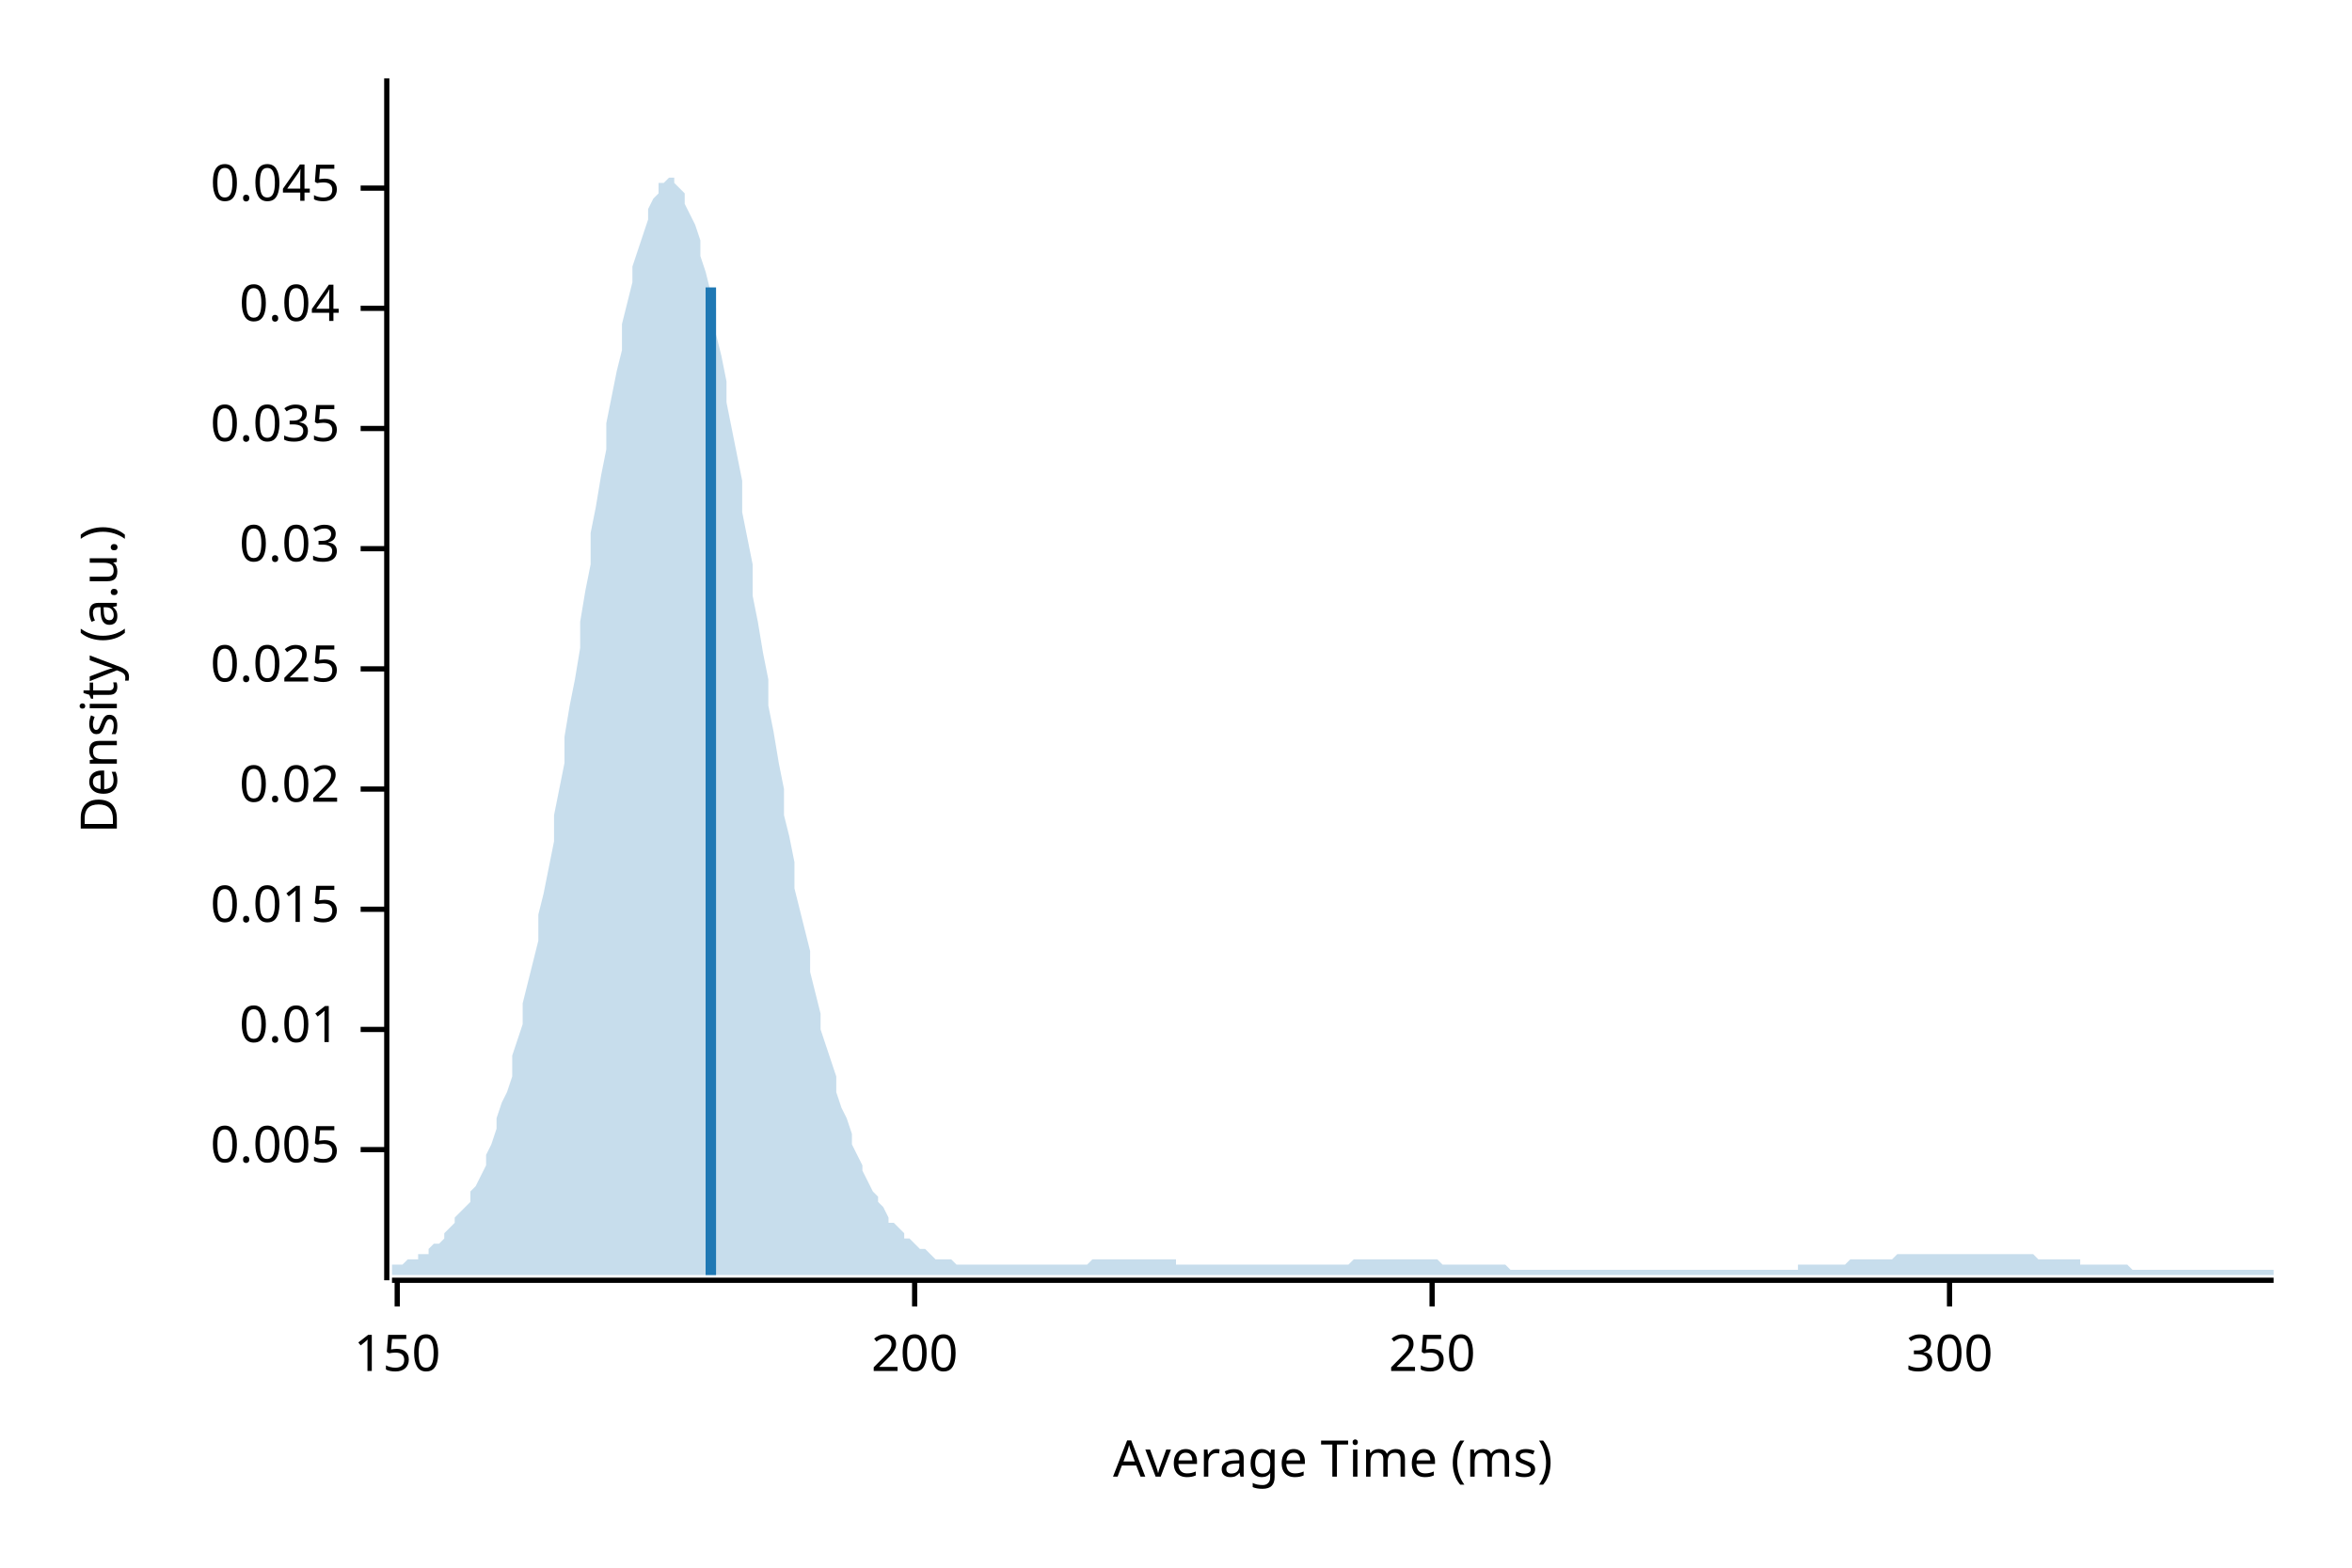
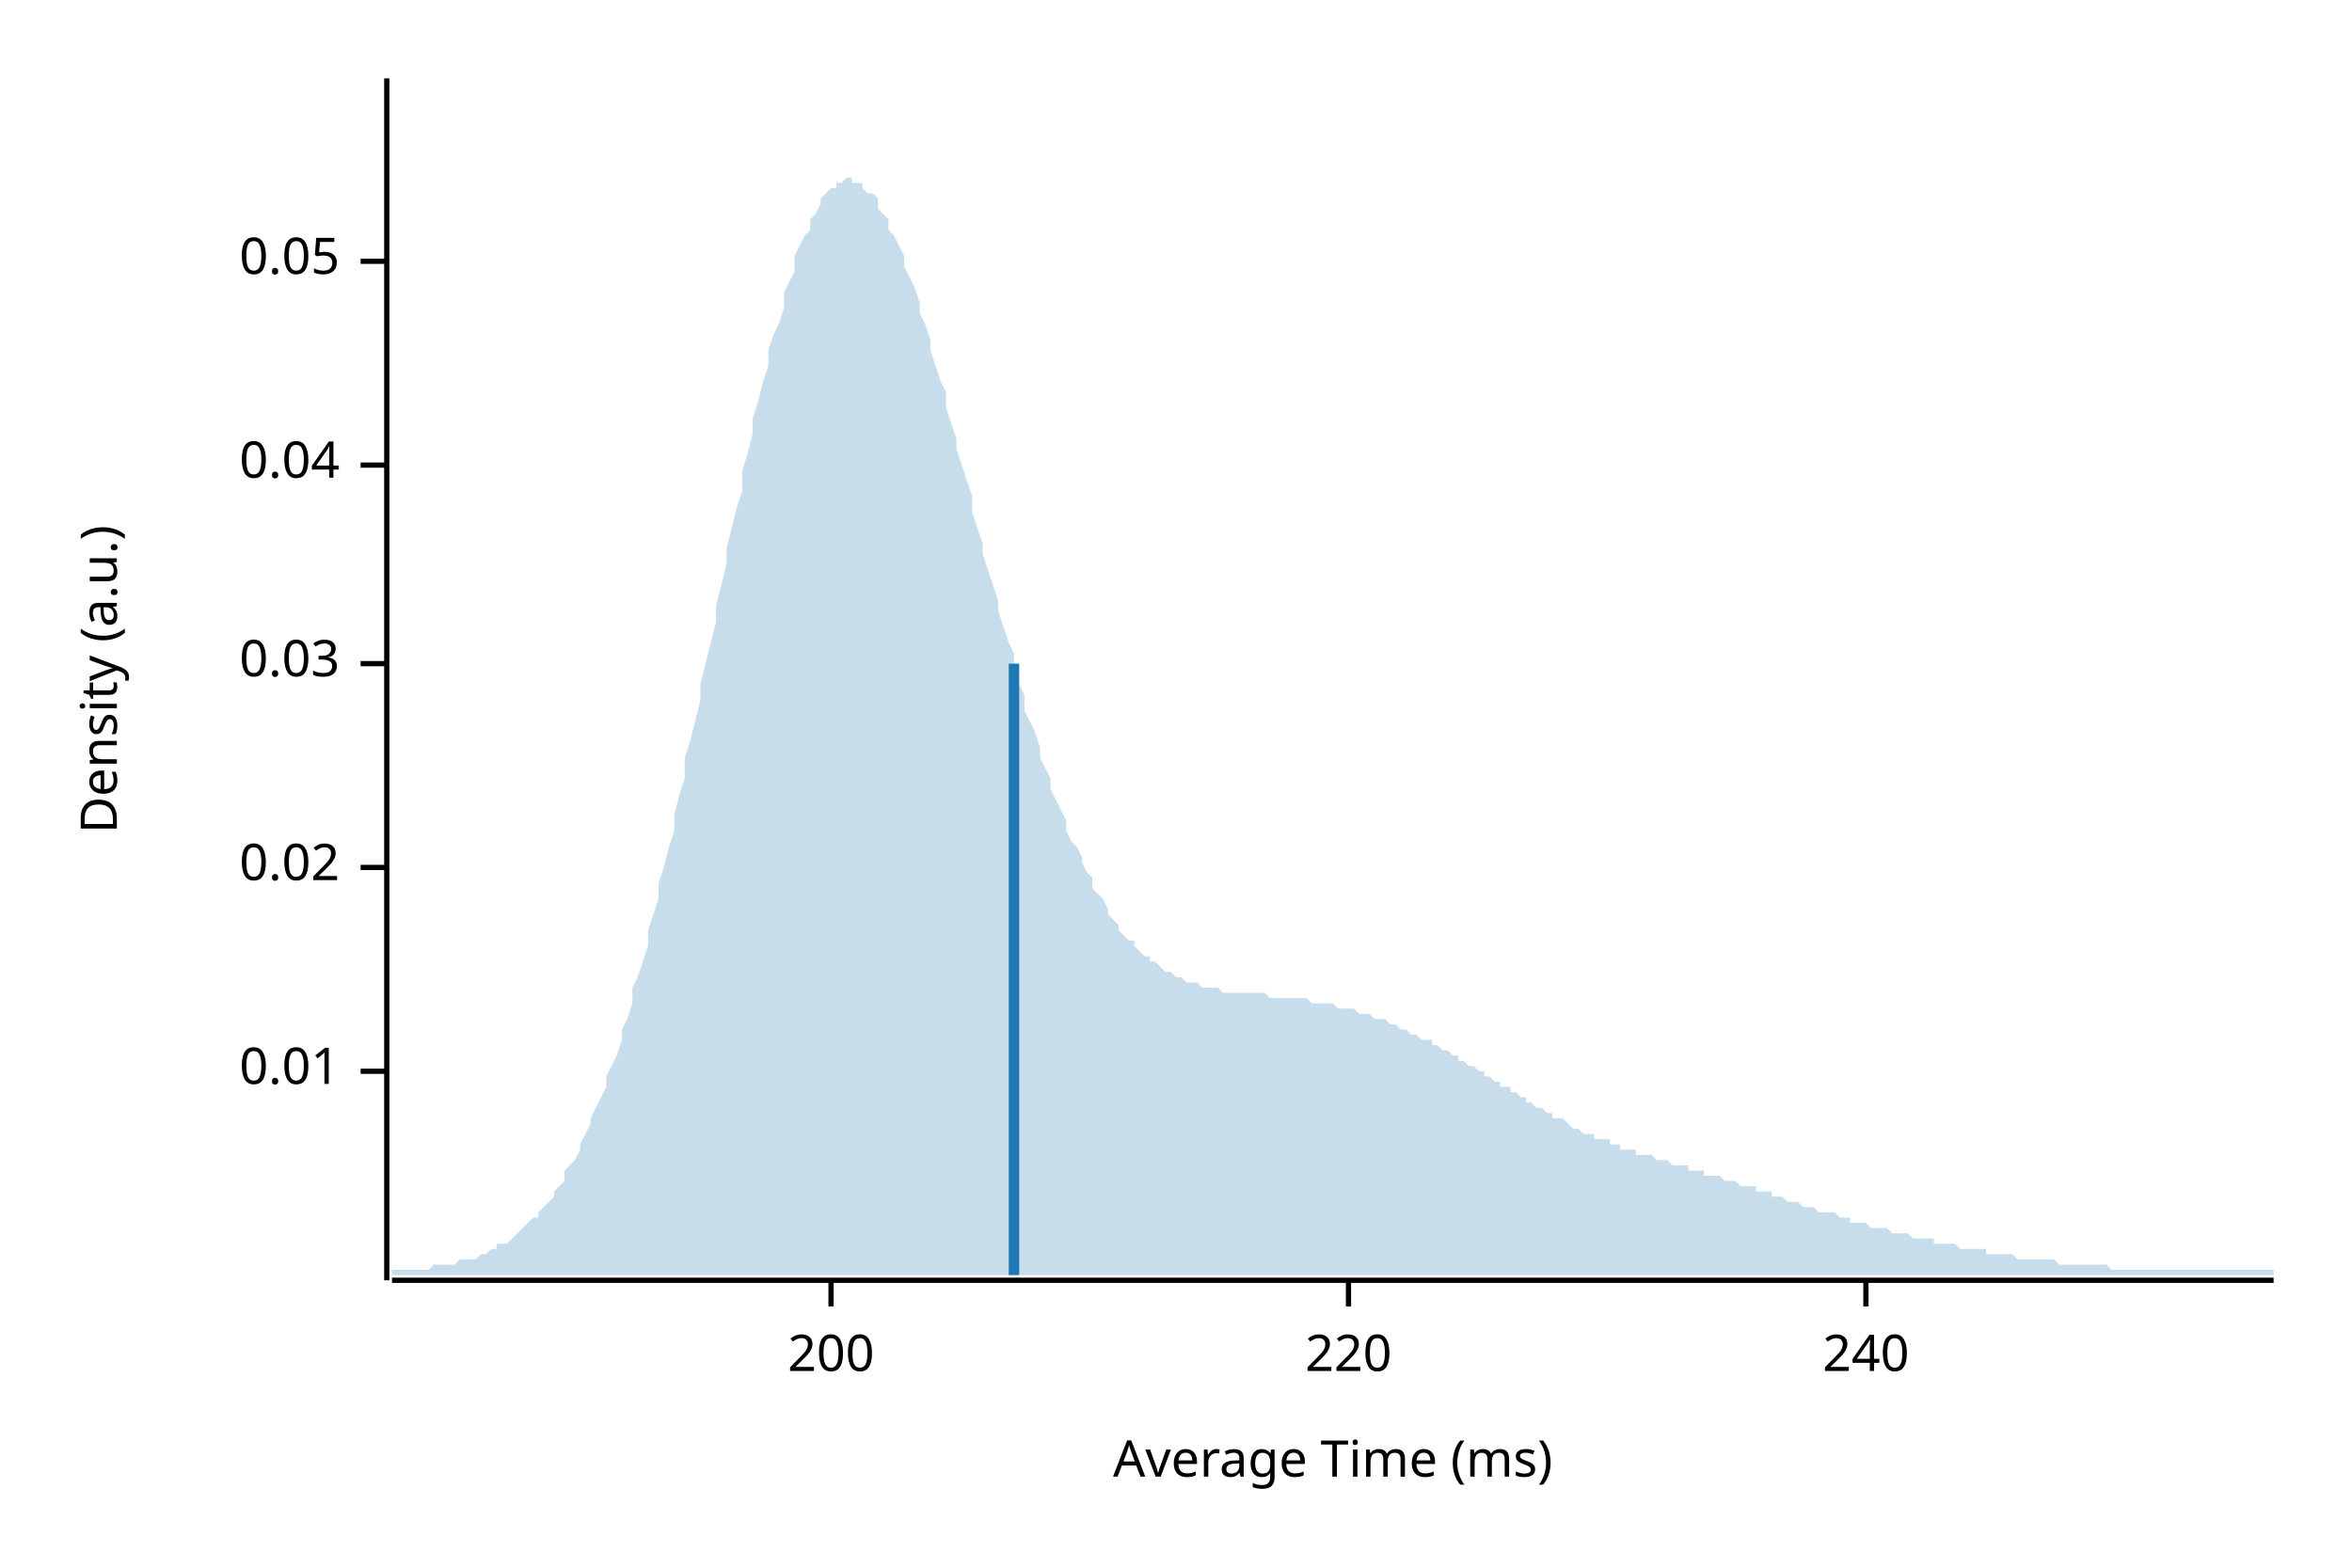
<svg xmlns="http://www.w3.org/2000/svg" width="450" height="300" viewBox="0 0 450 300">
  <text x="15" y="130" dy="0.76em" text-anchor="middle" font-family="sans-serif" font-size="9.677" opacity="1" fill="#000000" transform="rotate(270, 15, 130)">
Density (a.u.)
</text>
  <text x="255" y="285" dy="-0.5ex" text-anchor="middle" font-family="sans-serif" font-size="9.677" opacity="1" fill="#000000">
Average Time (ms)
</text>
  <polyline fill="none" opacity="1" stroke="#000000" stroke-width="1" points="74,15 74,245 " />
-   <text x="65" y="220" dy="0.5ex" text-anchor="end" font-family="sans-serif" font-size="9.677" opacity="1" fill="#000000">
- 0.005
- </text>
-   <polyline fill="none" opacity="1" stroke="#000000" stroke-width="1" points="69,220 74,220 " />
-   <text x="65" y="197" dy="0.5ex" text-anchor="end" font-family="sans-serif" font-size="9.677" opacity="1" fill="#000000">
+   <text x="65" y="205" dy="0.5ex" text-anchor="end" font-family="sans-serif" font-size="9.677" opacity="1" fill="#000000">
0.01
</text>
-   <polyline fill="none" opacity="1" stroke="#000000" stroke-width="1" points="69,197 74,197 " />
-   <text x="65" y="174" dy="0.5ex" text-anchor="end" font-family="sans-serif" font-size="9.677" opacity="1" fill="#000000">
- 0.015
- </text>
-   <polyline fill="none" opacity="1" stroke="#000000" stroke-width="1" points="69,174 74,174 " />
-   <text x="65" y="151" dy="0.5ex" text-anchor="end" font-family="sans-serif" font-size="9.677" opacity="1" fill="#000000">
+   <polyline fill="none" opacity="1" stroke="#000000" stroke-width="1" points="69,205 74,205 " />
+   <text x="65" y="166" dy="0.5ex" text-anchor="end" font-family="sans-serif" font-size="9.677" opacity="1" fill="#000000">
0.02
</text>
-   <polyline fill="none" opacity="1" stroke="#000000" stroke-width="1" points="69,151 74,151 " />
-   <text x="65" y="128" dy="0.5ex" text-anchor="end" font-family="sans-serif" font-size="9.677" opacity="1" fill="#000000">
- 0.025
- </text>
-   <polyline fill="none" opacity="1" stroke="#000000" stroke-width="1" points="69,128 74,128 " />
-   <text x="65" y="105" dy="0.5ex" text-anchor="end" font-family="sans-serif" font-size="9.677" opacity="1" fill="#000000">
+   <polyline fill="none" opacity="1" stroke="#000000" stroke-width="1" points="69,166 74,166 " />
+   <text x="65" y="127" dy="0.5ex" text-anchor="end" font-family="sans-serif" font-size="9.677" opacity="1" fill="#000000">
0.03
</text>
-   <polyline fill="none" opacity="1" stroke="#000000" stroke-width="1" points="69,105 74,105 " />
-   <text x="65" y="82" dy="0.5ex" text-anchor="end" font-family="sans-serif" font-size="9.677" opacity="1" fill="#000000">
- 0.035
- </text>
-   <polyline fill="none" opacity="1" stroke="#000000" stroke-width="1" points="69,82 74,82 " />
-   <text x="65" y="59" dy="0.5ex" text-anchor="end" font-family="sans-serif" font-size="9.677" opacity="1" fill="#000000">
+   <polyline fill="none" opacity="1" stroke="#000000" stroke-width="1" points="69,127 74,127 " />
+   <text x="65" y="89" dy="0.5ex" text-anchor="end" font-family="sans-serif" font-size="9.677" opacity="1" fill="#000000">
0.04
</text>
-   <polyline fill="none" opacity="1" stroke="#000000" stroke-width="1" points="69,59 74,59 " />
-   <text x="65" y="36" dy="0.5ex" text-anchor="end" font-family="sans-serif" font-size="9.677" opacity="1" fill="#000000">
- 0.045
+   <polyline fill="none" opacity="1" stroke="#000000" stroke-width="1" points="69,89 74,89 " />
+   <text x="65" y="50" dy="0.5ex" text-anchor="end" font-family="sans-serif" font-size="9.677" opacity="1" fill="#000000">
+ 0.05
</text>
-   <polyline fill="none" opacity="1" stroke="#000000" stroke-width="1" points="69,36 74,36 " />
+   <polyline fill="none" opacity="1" stroke="#000000" stroke-width="1" points="69,50 74,50 " />
  <polyline fill="none" opacity="1" stroke="#000000" stroke-width="1" points="75,245 435,245 " />
-   <text x="76" y="255" dy="0.76em" text-anchor="middle" font-family="sans-serif" font-size="9.677" opacity="1" fill="#000000">
- 150
- </text>
-   <polyline fill="none" opacity="1" stroke="#000000" stroke-width="1" points="76,245 76,250 " />
-   <text x="175" y="255" dy="0.76em" text-anchor="middle" font-family="sans-serif" font-size="9.677" opacity="1" fill="#000000">
+   <text x="159" y="255" dy="0.76em" text-anchor="middle" font-family="sans-serif" font-size="9.677" opacity="1" fill="#000000">
200
</text>
-   <polyline fill="none" opacity="1" stroke="#000000" stroke-width="1" points="175,245 175,250 " />
-   <text x="274" y="255" dy="0.76em" text-anchor="middle" font-family="sans-serif" font-size="9.677" opacity="1" fill="#000000">
- 250
+   <polyline fill="none" opacity="1" stroke="#000000" stroke-width="1" points="159,245 159,250 " />
+   <text x="258" y="255" dy="0.76em" text-anchor="middle" font-family="sans-serif" font-size="9.677" opacity="1" fill="#000000">
+ 220
</text>
-   <polyline fill="none" opacity="1" stroke="#000000" stroke-width="1" points="274,245 274,250 " />
-   <text x="373" y="255" dy="0.76em" text-anchor="middle" font-family="sans-serif" font-size="9.677" opacity="1" fill="#000000">
- 300
+   <polyline fill="none" opacity="1" stroke="#000000" stroke-width="1" points="258,245 258,250 " />
+   <text x="357" y="255" dy="0.76em" text-anchor="middle" font-family="sans-serif" font-size="9.677" opacity="1" fill="#000000">
+ 240
</text>
-   <polyline fill="none" opacity="1" stroke="#000000" stroke-width="1" points="373,245 373,250 " />
-   <polygon opacity="0.25" fill="#1F78B4" points="75,242 75,242 76,242 77,242 77,242 78,241 79,241 80,241 80,240 81,240 82,240 82,239 83,238 84,238 85,237 85,236 86,235 87,234 87,233 88,232 89,231 90,230 90,228 91,227 92,225 93,223 93,221 94,219 95,216 95,214 96,211 97,209 98,206 98,202 99,199 100,196 100,192 101,188 102,184 103,180 103,175 104,171 105,166 106,161 106,156 107,151 108,146 108,141 109,135 110,130 111,124 111,119 112,113 113,108 113,102 114,97 115,91 116,86 116,81 117,76 118,71 119,67 119,62 120,58 121,54 121,51 122,48 123,45 124,42 124,40 125,38 126,37 126,35 127,35 128,34 129,34 129,35 130,36 131,37 131,39 132,41 133,43 134,46 134,49 135,52 136,56 137,59 137,64 138,68 139,73 139,77 140,82 141,87 142,92 142,98 143,103 144,108 144,114 145,119 146,125 147,130 147,135 148,140 149,146 150,151 150,156 151,160 152,165 152,170 153,174 154,178 155,182 155,186 156,190 157,194 157,197 158,200 159,203 160,206 160,209 161,212 162,214 163,217 163,219 164,221 165,223 165,224 166,226 167,228 168,229 168,230 169,231 170,233 170,234 171,234 172,235 173,236 173,237 174,237 175,238 176,239 176,239 177,239 178,240 178,240 179,241 180,241 181,241 181,241 182,241 183,242 183,242 184,242 185,242 186,242 186,242 187,242 188,242 188,242 189,242 190,242 191,242 191,242 192,242 193,242 194,242 194,242 195,242 196,242 196,242 197,242 198,242 199,242 199,242 200,242 201,242 201,242 202,242 203,242 204,242 204,242 205,242 206,242 207,242 207,242 208,242 209,241 209,241 210,241 211,241 212,241 212,241 213,241 214,241 214,241 215,241 216,241 217,241 217,241 218,241 219,241 220,241 220,241 221,241 222,241 222,241 223,241 224,241 225,241 225,242 226,242 227,242 227,242 228,242 229,242 230,242 230,242 231,242 232,242 232,242 233,242 234,242 235,242 235,242 236,242 237,242 238,242 238,242 239,242 240,242 240,242 241,242 242,242 243,242 243,242 244,242 245,242 245,242 246,242 247,242 248,242 248,242 249,242 250,242 251,242 251,242 252,242 253,242 253,242 254,242 255,242 256,242 256,242 257,242 258,242 258,242 259,241 260,241 261,241 261,241 262,241 263,241 264,241 264,241 265,241 266,241 266,241 267,241 268,241 269,241 269,241 270,241 271,241 271,241 272,241 273,241 274,241 274,241 275,241 276,242 277,242 277,242 278,242 279,242 279,242 280,242 281,242 282,242 282,242 283,242 284,242 284,242 285,242 286,242 287,242 287,242 288,242 289,243 289,243 290,243 291,243 292,243 292,243 293,243 294,243 295,243 295,243 296,243 297,243 297,243 298,243 299,243 300,243 300,243 301,243 302,243 302,243 303,243 304,243 305,243 305,243 306,243 307,243 308,243 308,243 309,243 310,243 310,243 311,243 312,243 313,243 313,243 314,243 315,243 315,243 316,243 317,243 318,243 318,243 319,243 320,243 321,243 321,243 322,243 323,243 323,243 324,243 325,243 326,243 326,243 327,243 328,243 328,243 329,243 330,243 331,243 331,243 332,243 333,243 333,243 334,243 335,243 336,243 336,243 337,243 338,243 339,243 339,243 340,243 341,243 341,243 342,243 343,243 344,243 344,242 345,242 346,242 346,242 347,242 348,242 349,242 349,242 350,242 351,242 352,242 352,242 353,242 354,241 354,241 355,241 356,241 357,241 357,241 358,241 359,241 359,241 360,241 361,241 362,241 362,241 363,240 364,240 365,240 365,240 366,240 367,240 367,240 368,240 369,240 370,240 370,240 371,240 372,240 372,240 373,240 374,240 375,240 375,240 376,240 377,240 378,240 378,240 379,240 380,240 380,240 381,240 382,240 383,240 383,240 384,240 385,240 385,240 386,240 387,240 388,240 388,240 389,240 390,241 390,241 391,241 392,241 393,241 393,241 394,241 395,241 396,241 396,241 397,241 398,241 398,242 399,242 400,242 401,242 401,242 402,242 403,242 403,242 404,242 405,242 406,242 406,242 407,242 408,243 409,243 409,243 410,243 411,243 411,243 412,243 413,243 414,243 414,243 415,243 416,243 416,243 417,243 418,243 419,243 419,243 420,243 421,243 422,243 422,243 423,243 424,243 424,243 425,243 426,243 427,243 427,243 428,243 429,243 429,243 430,243 431,243 432,243 432,243 433,243 434,243 435,243 435,244 75,244 " />
-   <polyline fill="none" opacity="1" stroke="#1F78B4" stroke-width="2" points="136,244 136,55 " />
+   <polyline fill="none" opacity="1" stroke="#000000" stroke-width="1" points="357,245 357,250 " />
+   <polygon opacity="0.25" fill="#1F78B4" points="75,243 75,243 76,243 77,243 77,243 78,243 79,243 80,243 80,243 81,243 82,243 82,243 83,242 84,242 85,242 85,242 86,242 87,242 87,242 88,241 89,241 90,241 90,241 91,241 92,240 93,240 93,240 94,239 95,239 95,238 96,238 97,238 98,237 98,237 99,236 100,235 100,235 101,234 102,233 103,233 103,232 104,231 105,230 106,229 106,228 107,227 108,226 108,224 109,223 110,222 111,220 111,219 112,217 113,215 113,214 114,212 115,210 116,208 116,206 117,204 118,202 119,199 119,197 120,195 121,192 121,189 122,187 123,184 124,181 124,178 125,175 126,172 126,169 127,166 128,162 129,159 129,156 130,152 131,149 131,145 132,142 133,138 134,134 134,131 135,127 136,123 137,119 137,116 138,112 139,108 139,105 140,101 141,97 142,94 142,90 143,87 144,83 144,80 145,77 146,73 147,70 147,67 148,64 149,62 150,59 150,56 151,54 152,52 152,49 153,47 154,45 155,44 155,42 156,41 157,39 157,38 158,37 159,36 160,36 160,35 161,35 162,34 163,34 163,35 164,35 165,35 165,36 166,37 167,37 168,38 168,40 169,41 170,42 170,44 171,45 172,47 173,49 173,51 174,53 175,55 176,58 176,60 177,62 178,65 178,67 179,70 180,73 181,75 181,78 182,81 183,84 183,86 184,89 185,92 186,95 186,98 187,101 188,104 188,106 189,109 190,112 191,115 191,117 192,120 193,123 194,125 194,128 195,131 196,133 196,136 197,138 198,140 199,143 199,145 200,147 201,149 201,151 202,153 203,155 204,157 204,159 205,161 206,162 207,164 207,165 208,167 209,168 209,170 210,171 211,172 212,174 212,175 213,176 214,177 214,178 215,179 216,180 217,180 217,181 218,182 219,183 220,183 220,184 221,184 222,185 222,185 223,186 224,186 225,187 225,187 226,187 227,188 227,188 228,188 229,188 230,189 230,189 231,189 232,189 232,189 233,189 234,190 235,190 235,190 236,190 237,190 238,190 238,190 239,190 240,190 240,190 241,190 242,190 243,191 243,191 244,191 245,191 245,191 246,191 247,191 248,191 248,191 249,191 250,191 251,192 251,192 252,192 253,192 253,192 254,192 255,192 256,193 256,193 257,193 258,193 258,193 259,193 260,194 261,194 261,194 262,194 263,195 264,195 264,195 265,195 266,196 266,196 267,196 268,197 269,197 269,197 270,198 271,198 271,198 272,199 273,199 274,199 274,200 275,200 276,201 277,201 277,201 278,202 279,202 279,203 280,203 281,204 282,204 282,204 283,205 284,205 284,206 285,206 286,207 287,207 287,208 288,208 289,208 289,209 290,209 291,210 292,210 292,211 293,211 294,212 295,212 295,212 296,213 297,213 297,214 298,214 299,214 300,215 300,215 301,216 302,216 302,216 303,217 304,217 305,217 305,218 306,218 307,218 308,218 308,219 309,219 310,219 310,220 311,220 312,220 313,220 313,221 314,221 315,221 315,221 316,221 317,222 318,222 318,222 319,222 320,223 321,223 321,223 322,223 323,223 323,224 324,224 325,224 326,224 326,225 327,225 328,225 328,225 329,225 330,226 331,226 331,226 332,226 333,227 333,227 334,227 335,227 336,227 336,228 337,228 338,228 339,228 339,229 340,229 341,229 341,229 342,230 343,230 344,230 344,230 345,231 346,231 346,231 347,231 348,232 349,232 349,232 350,232 351,232 352,233 352,233 353,233 354,233 354,234 355,234 356,234 357,234 357,234 358,235 359,235 359,235 360,235 361,235 362,236 362,236 363,236 364,236 365,236 365,236 366,237 367,237 367,237 368,237 369,237 370,237 370,238 371,238 372,238 372,238 373,238 374,238 375,239 375,239 376,239 377,239 378,239 378,239 379,239 380,239 380,240 381,240 382,240 383,240 383,240 384,240 385,240 385,240 386,241 387,241 388,241 388,241 389,241 390,241 390,241 391,241 392,241 393,241 393,241 394,242 395,242 396,242 396,242 397,242 398,242 398,242 399,242 400,242 401,242 401,242 402,242 403,242 403,242 404,243 405,243 406,243 406,243 407,243 408,243 409,243 409,243 410,243 411,243 411,243 412,243 413,243 414,243 414,243 415,243 416,243 416,243 417,243 418,243 419,243 419,243 420,243 421,243 422,243 422,243 423,243 424,243 424,243 425,243 426,243 427,243 427,243 428,243 429,243 429,243 430,243 431,243 432,243 432,243 433,243 434,243 435,243 435,244 75,244 " />
+   <polyline fill="none" opacity="1" stroke="#1F78B4" stroke-width="2" points="194,244 194,127 " />
</svg>
